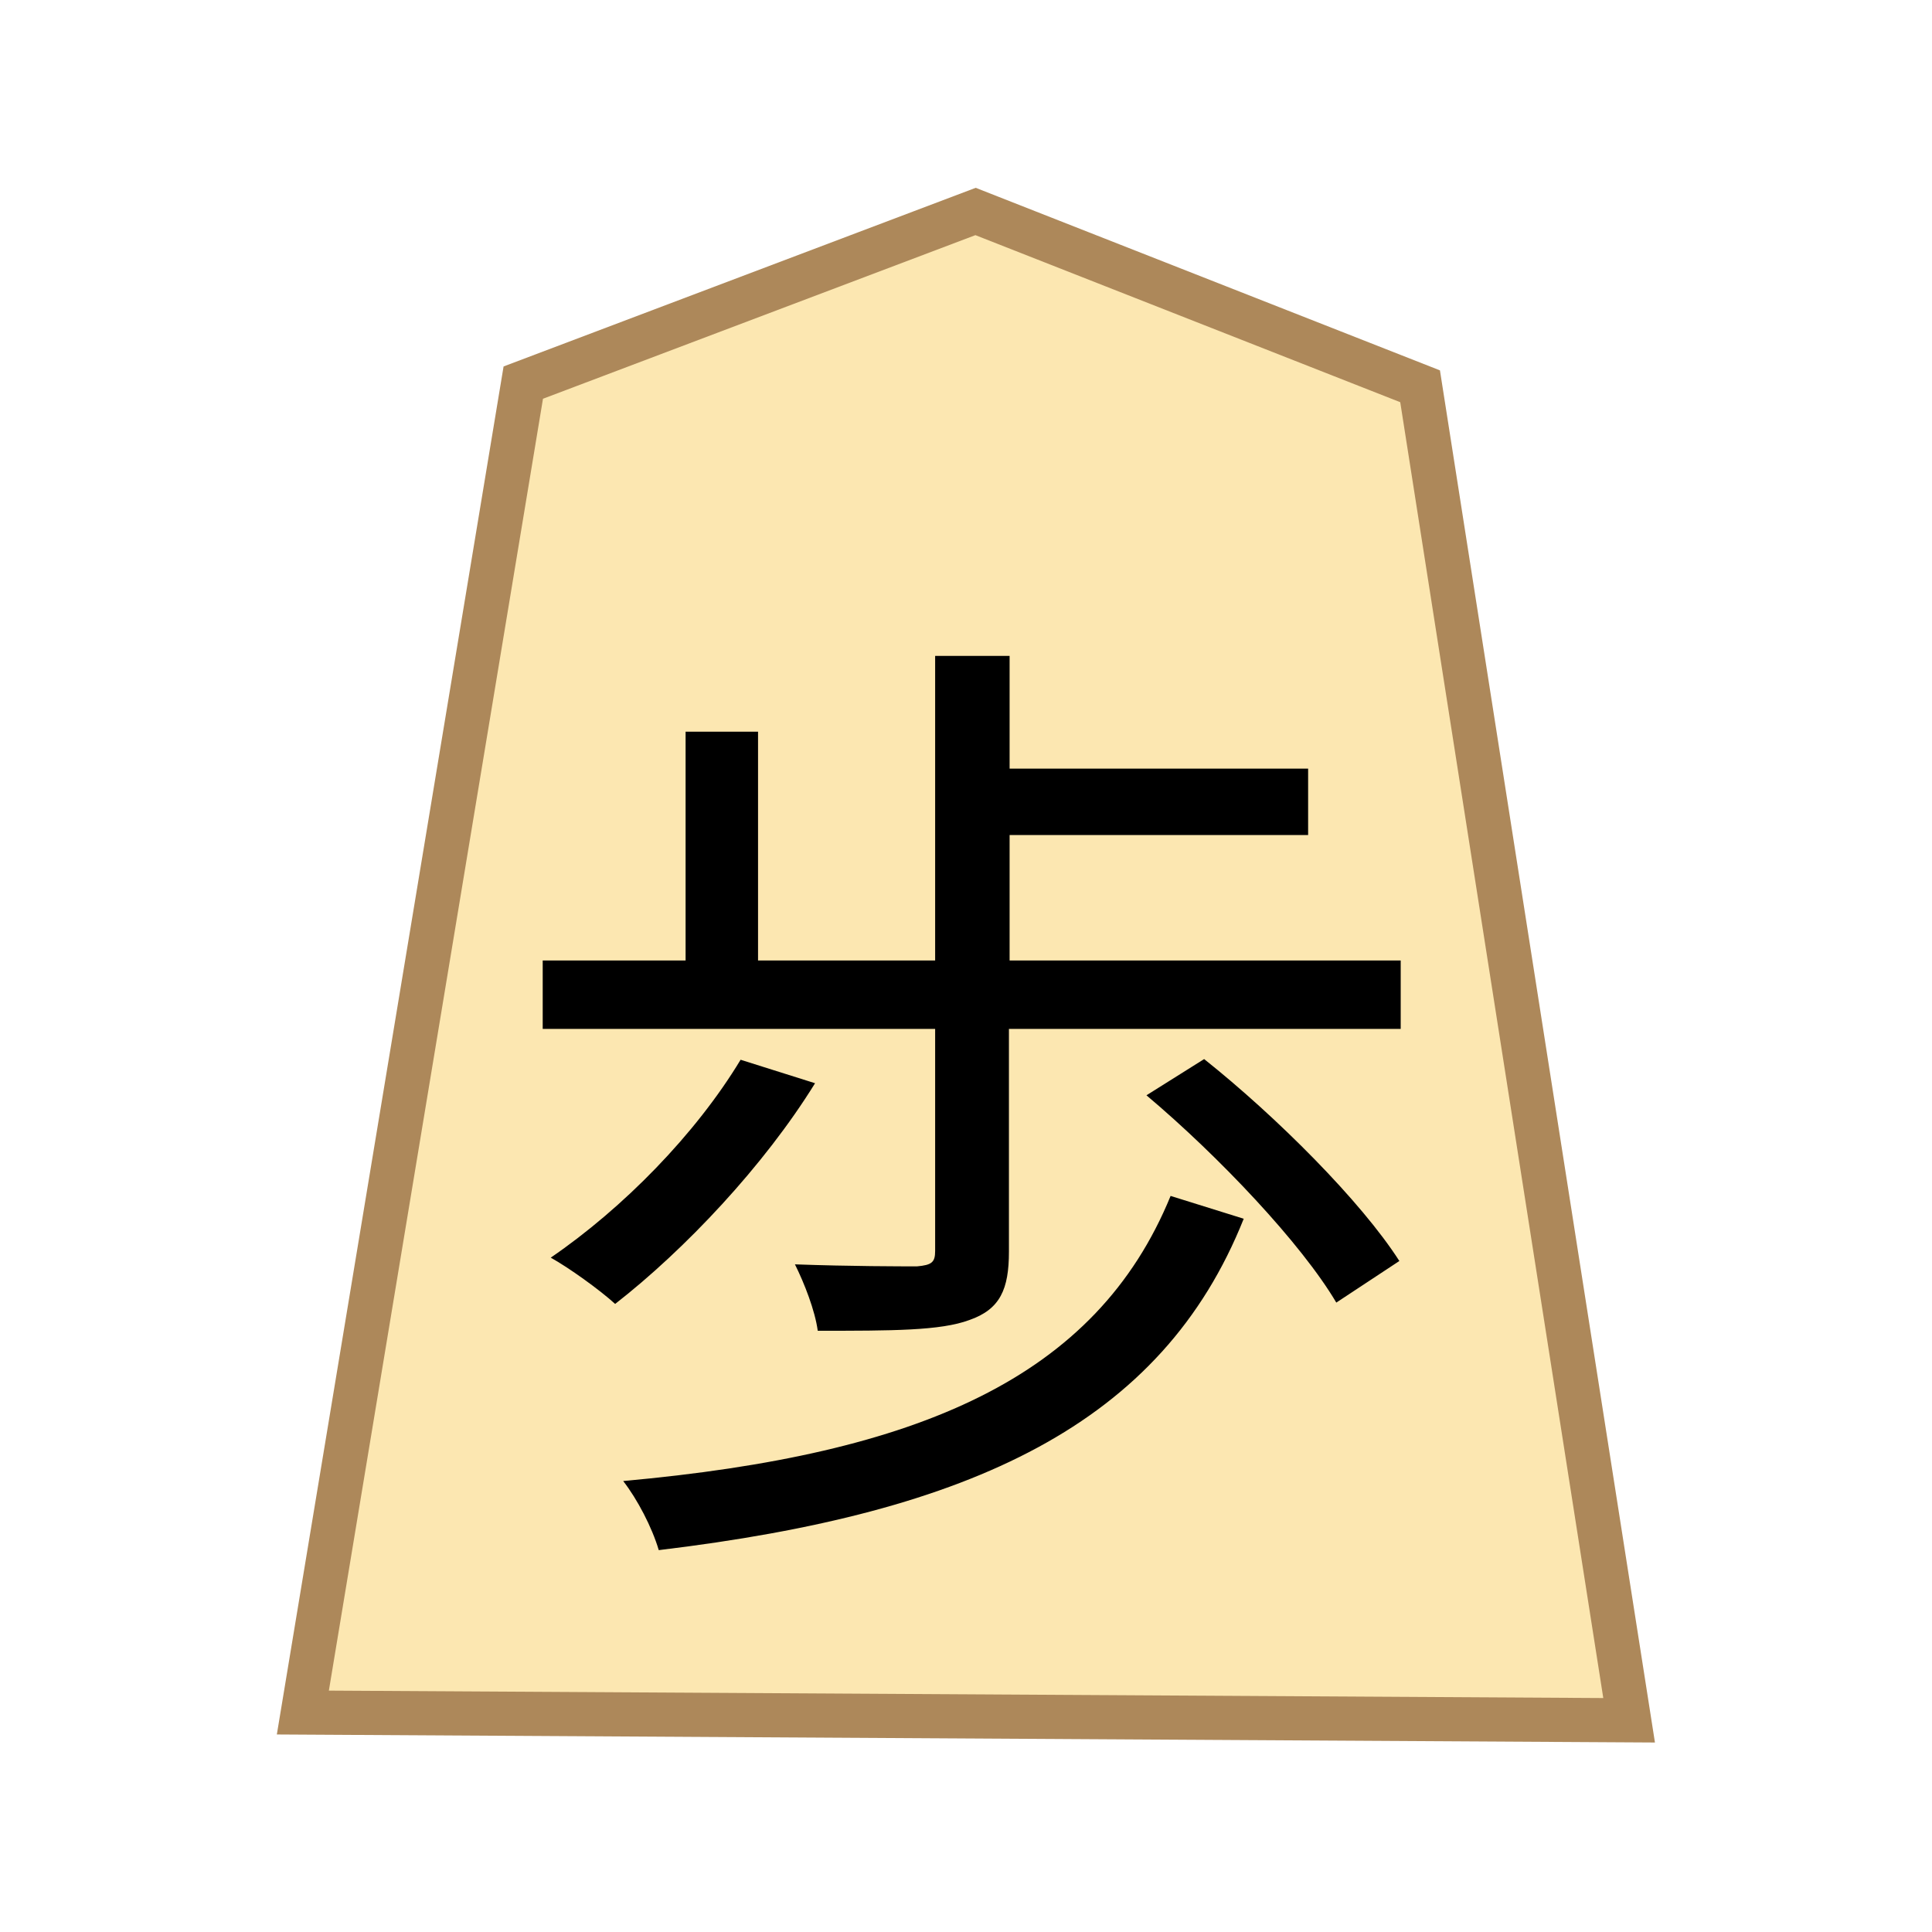
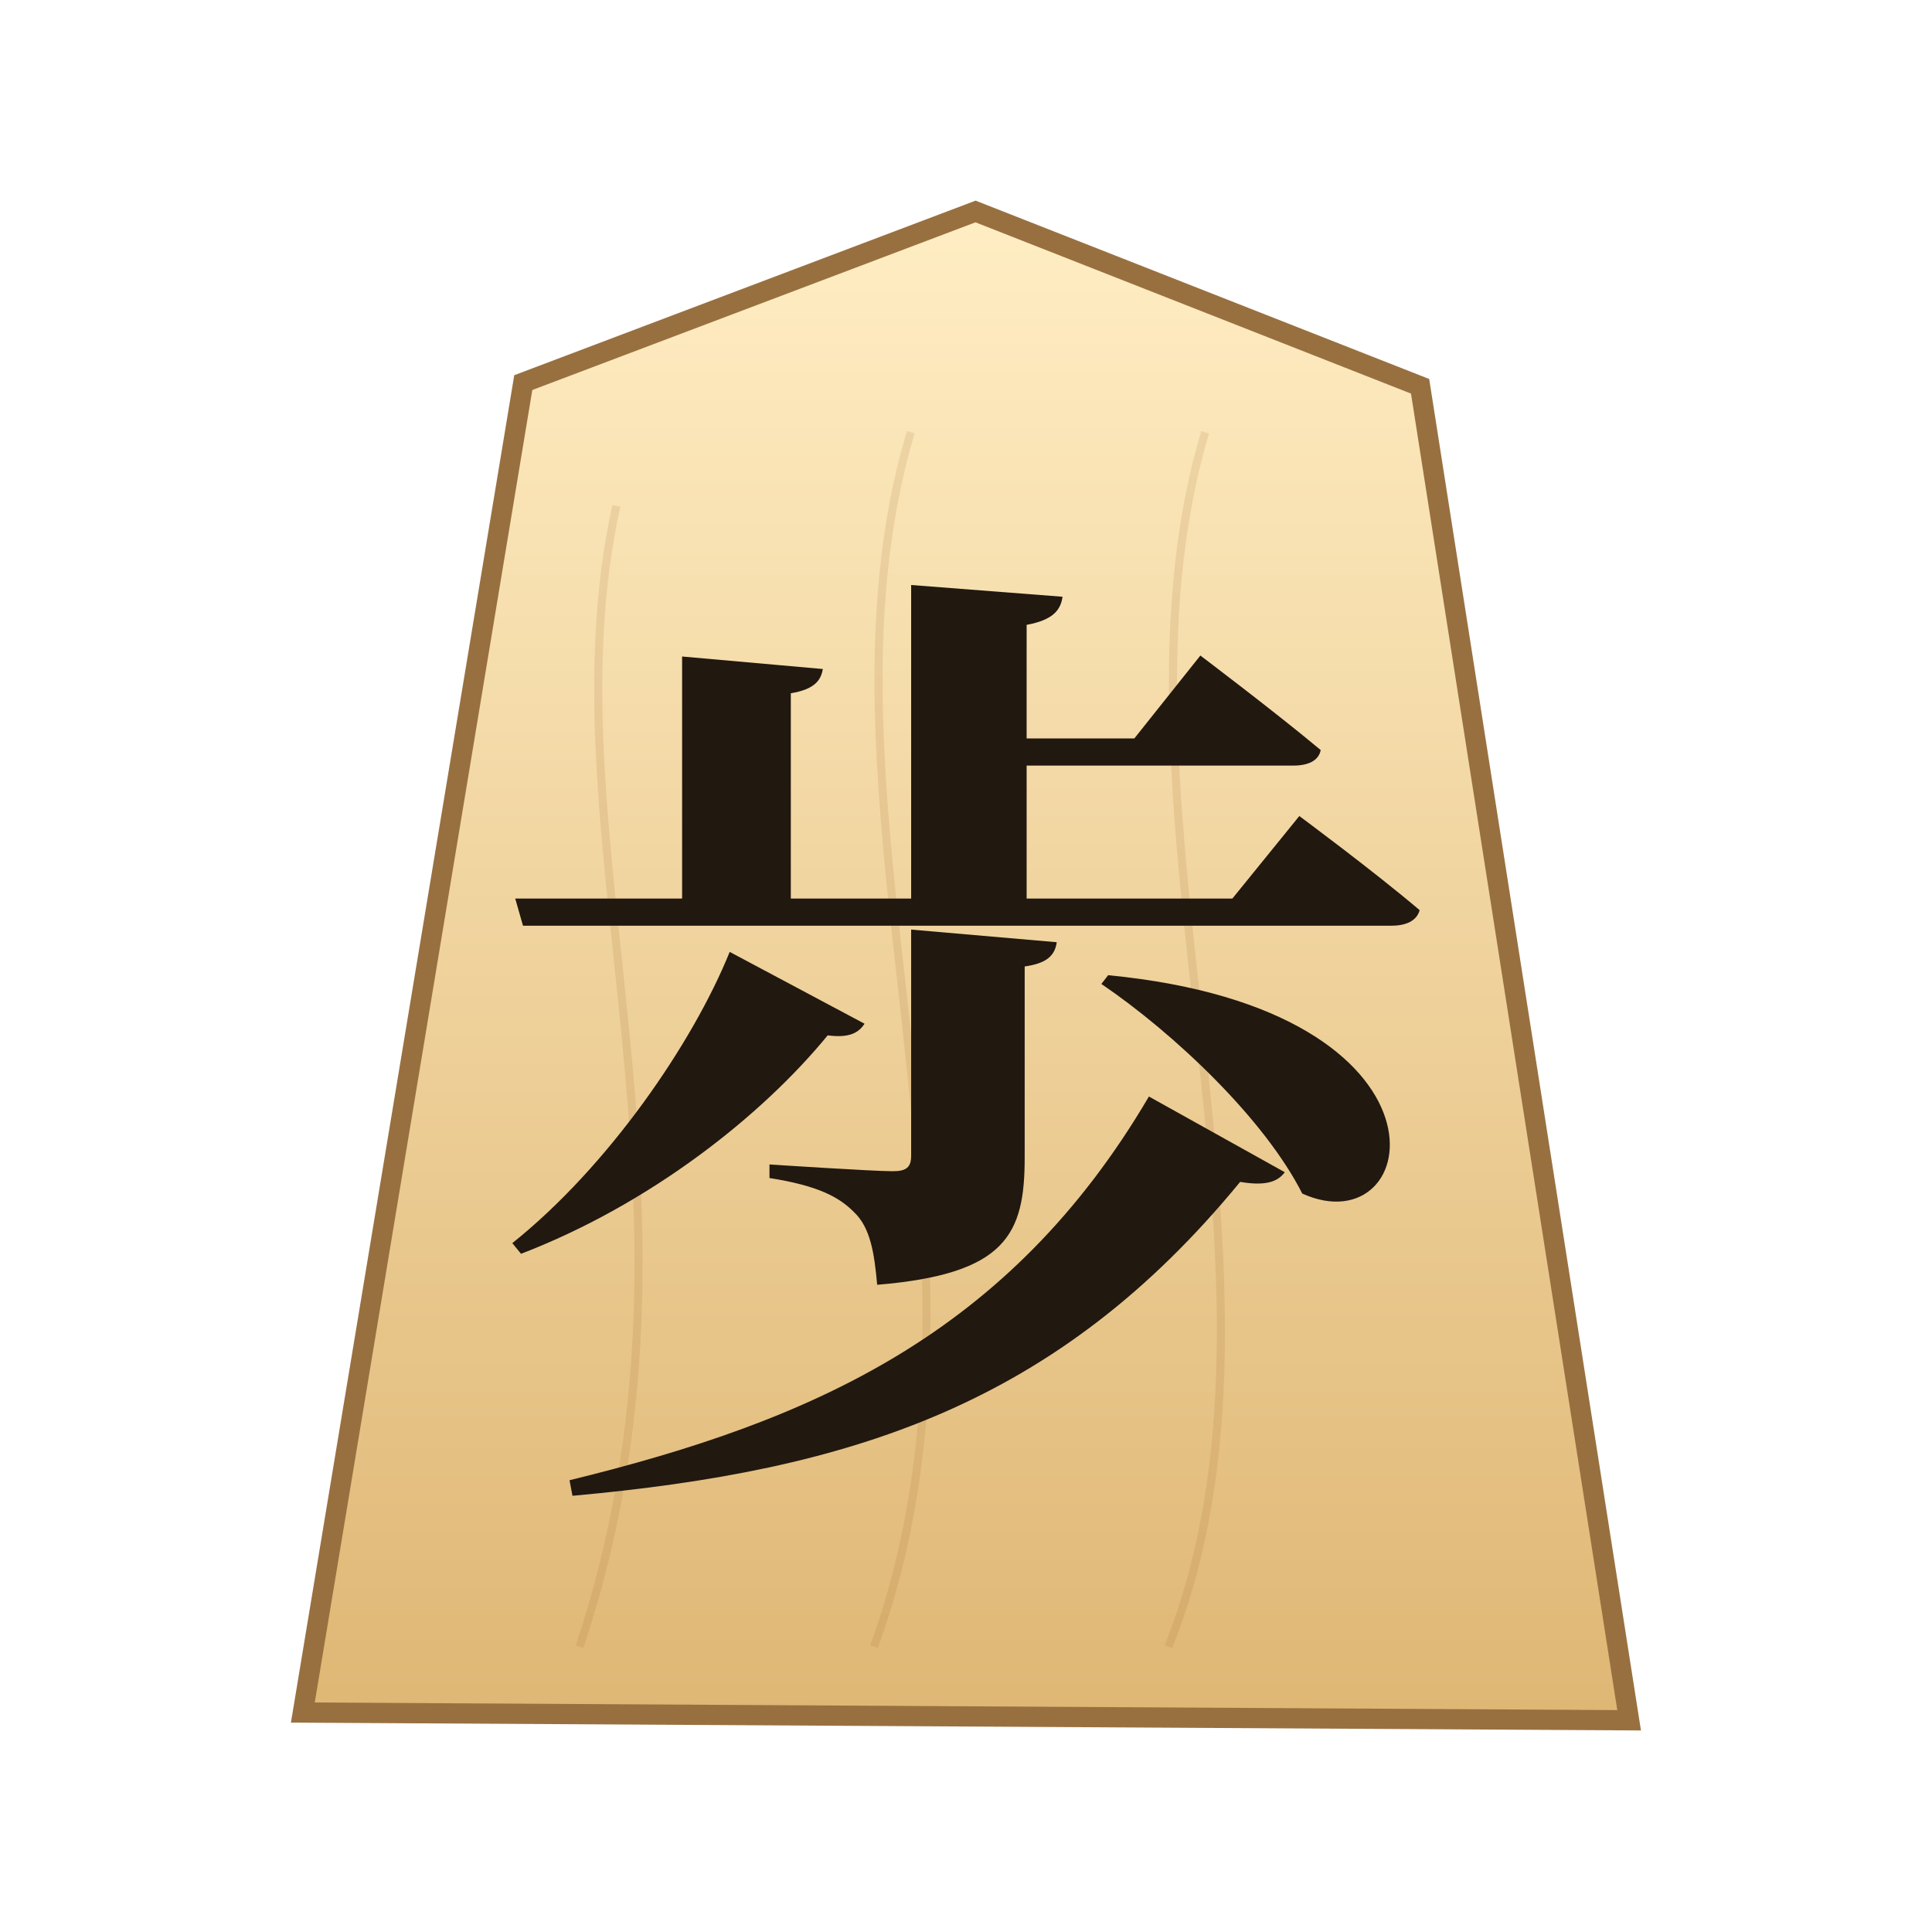
- <svg xmlns="http://www.w3.org/2000/svg" version="1.1" width="45" height="45" id="svg14">
-   <defs id="defs18" />
-   <polygon points="4.48,42.79 40.52,43 34.84,6.75 22.76,2 10.47,6.65 " fill="#fce7b1" stroke="#ad885a" stroke-width="1.2" id="polygon1" transform="matrix(0.85714,0,0,0.85714,3.213995,3.211565)" />
-   <text x="22.614" y="34.139" text-anchor="middle" font-size="22.448px" fill="#000000" font-family="serif" id="text1" style="stroke-width:0.857">歩</text>
+ <svg xmlns="http://www.w3.org/2000/svg" width="45" height="45" viewBox="0 0 45 45">
+   <defs>
+     <linearGradient id="surface" x1="0%" y1="0%" x2="0%" y2="100%">
+       <stop offset="0%" stop-color="#ffedc3" />
+       <stop offset="100%" stop-color="#dfb775" />
+     </linearGradient>
+   </defs>
+   <g transform="matrix(0.85714,0,0,0.85714,3.213995,3.211565)">
+     <polygon points="4.48,42.79 40.52,43 34.84,6.75 22.76,2 10.47,6.65 " fill="url(#surface)" stroke="#987040" stroke-width="0.55" />
+     <path d="M13 10C11 19 16 29 12 41M21 8C18 18 24 30 20 41M29 8C26 18 32 31 28 41" fill="none" stroke="#996126" stroke-opacity="0.14" stroke-width="0.22" />
+     <path fill="#211810" fill-rule="nonzero" d="M26.363 22.753L26.179 22.991C28.157 24.335 30.609 26.656 31.638 28.687C34.908 30.166 36.147 23.703 26.363 22.753M16.079 22.120C15.077 24.599 12.782 27.948 10.172 30.034L10.409 30.324C13.916 28.977 16.949 26.577 18.742 24.388C19.349 24.467 19.586 24.309 19.744 24.072L16.079 22.120M21.010 21.514L21.010 27.658C21.010 27.975 20.878 28.080 20.509 28.080C19.955 28.080 17.160 27.896 17.160 27.896L17.160 28.265C18.505 28.476 19.059 28.792 19.454 29.188C19.902 29.610 20.008 30.295 20.087 31.166C23.594 30.875 24.095 29.794 24.095 27.711L24.095 22.516C24.649 22.437 24.913 22.252 24.966 21.857L21.010 21.514M27.471 26.050C23.674 32.513 18.320 34.865 11.727 36.477L11.807 36.900C19.375 36.214 24.966 34.444 29.950 28.370C30.583 28.476 30.952 28.397 31.163 28.107L27.471 26.050M14.786 14.093L14.786 20.670L10.251 20.670L10.462 21.408L34.064 21.408C34.459 21.408 34.749 21.276 34.828 20.986C33.589 19.932 31.558 18.428 31.558 18.428L29.739 20.670L24.148 20.670L24.148 17.057L31.400 17.057C31.796 17.057 32.086 16.925 32.139 16.635C30.899 15.599 28.869 14.067 28.869 14.067L27.075 16.319L24.148 16.319L24.148 13.233C24.860 13.101 25.071 12.838 25.124 12.469L21.010 12.150L21.010 20.670L17.740 20.670L17.740 15.092C18.373 14.987 18.558 14.750 18.610 14.433L14.786 14.093" />
+   </g>
</svg>
